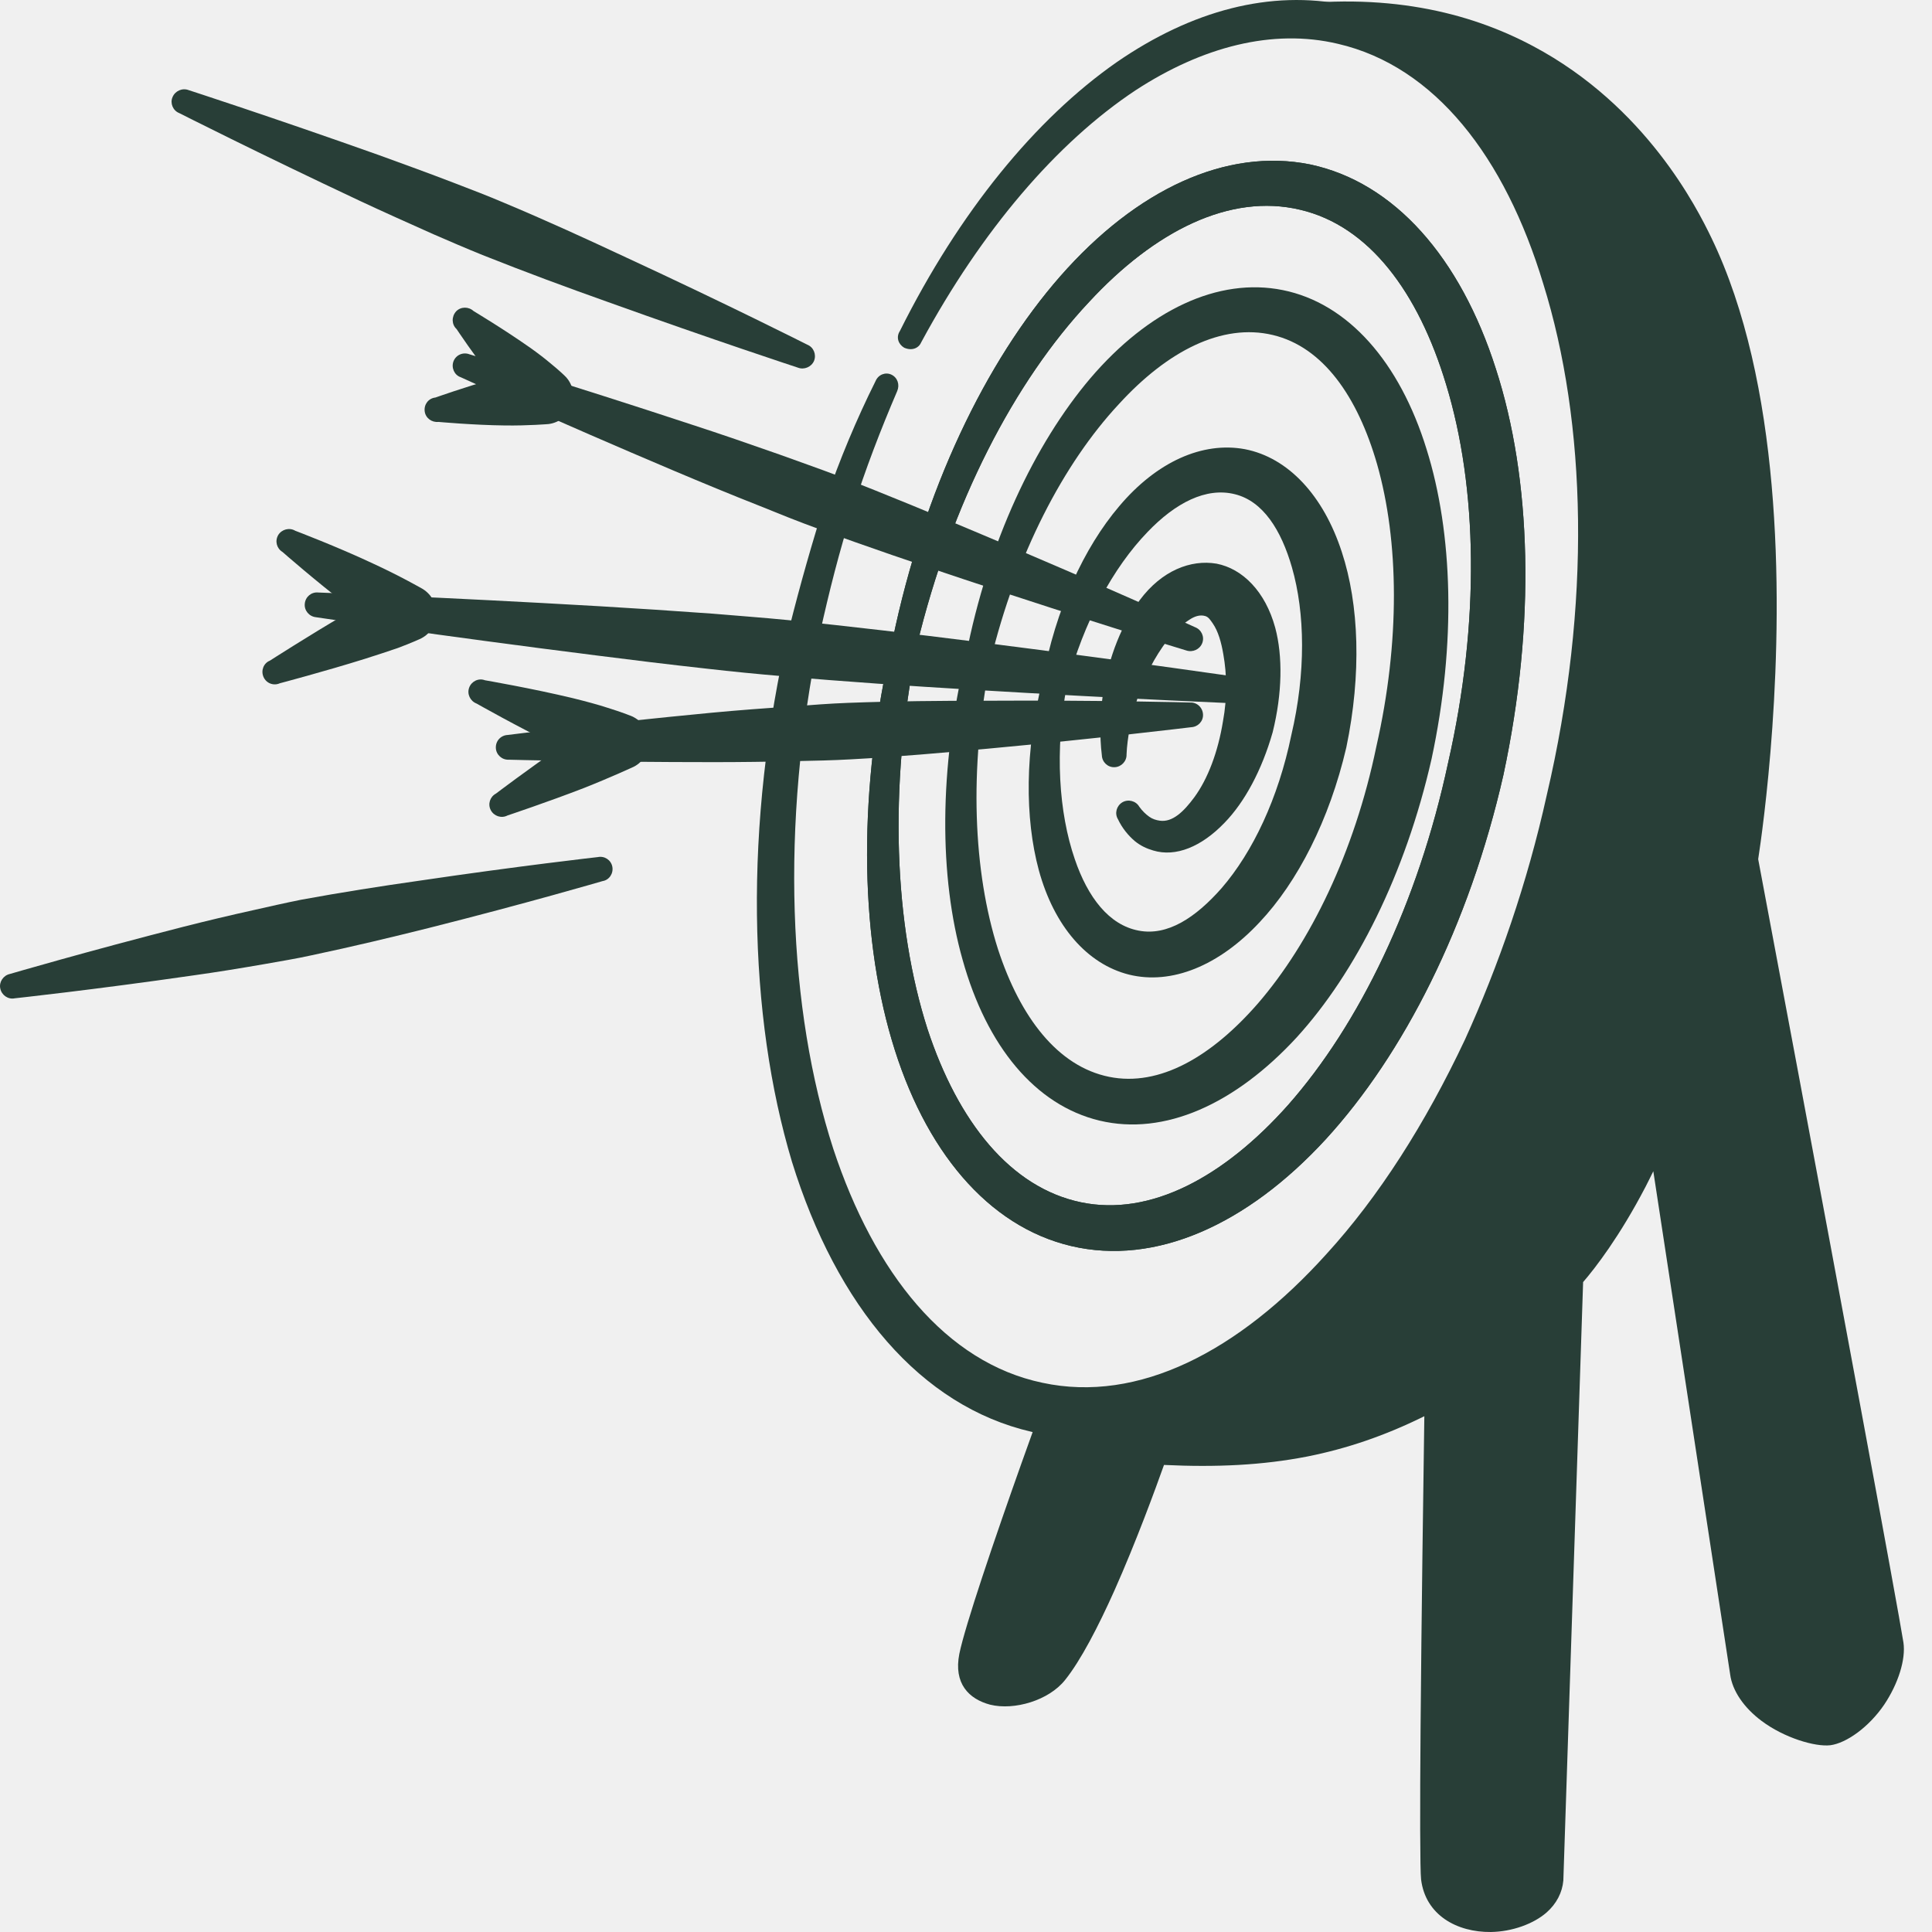
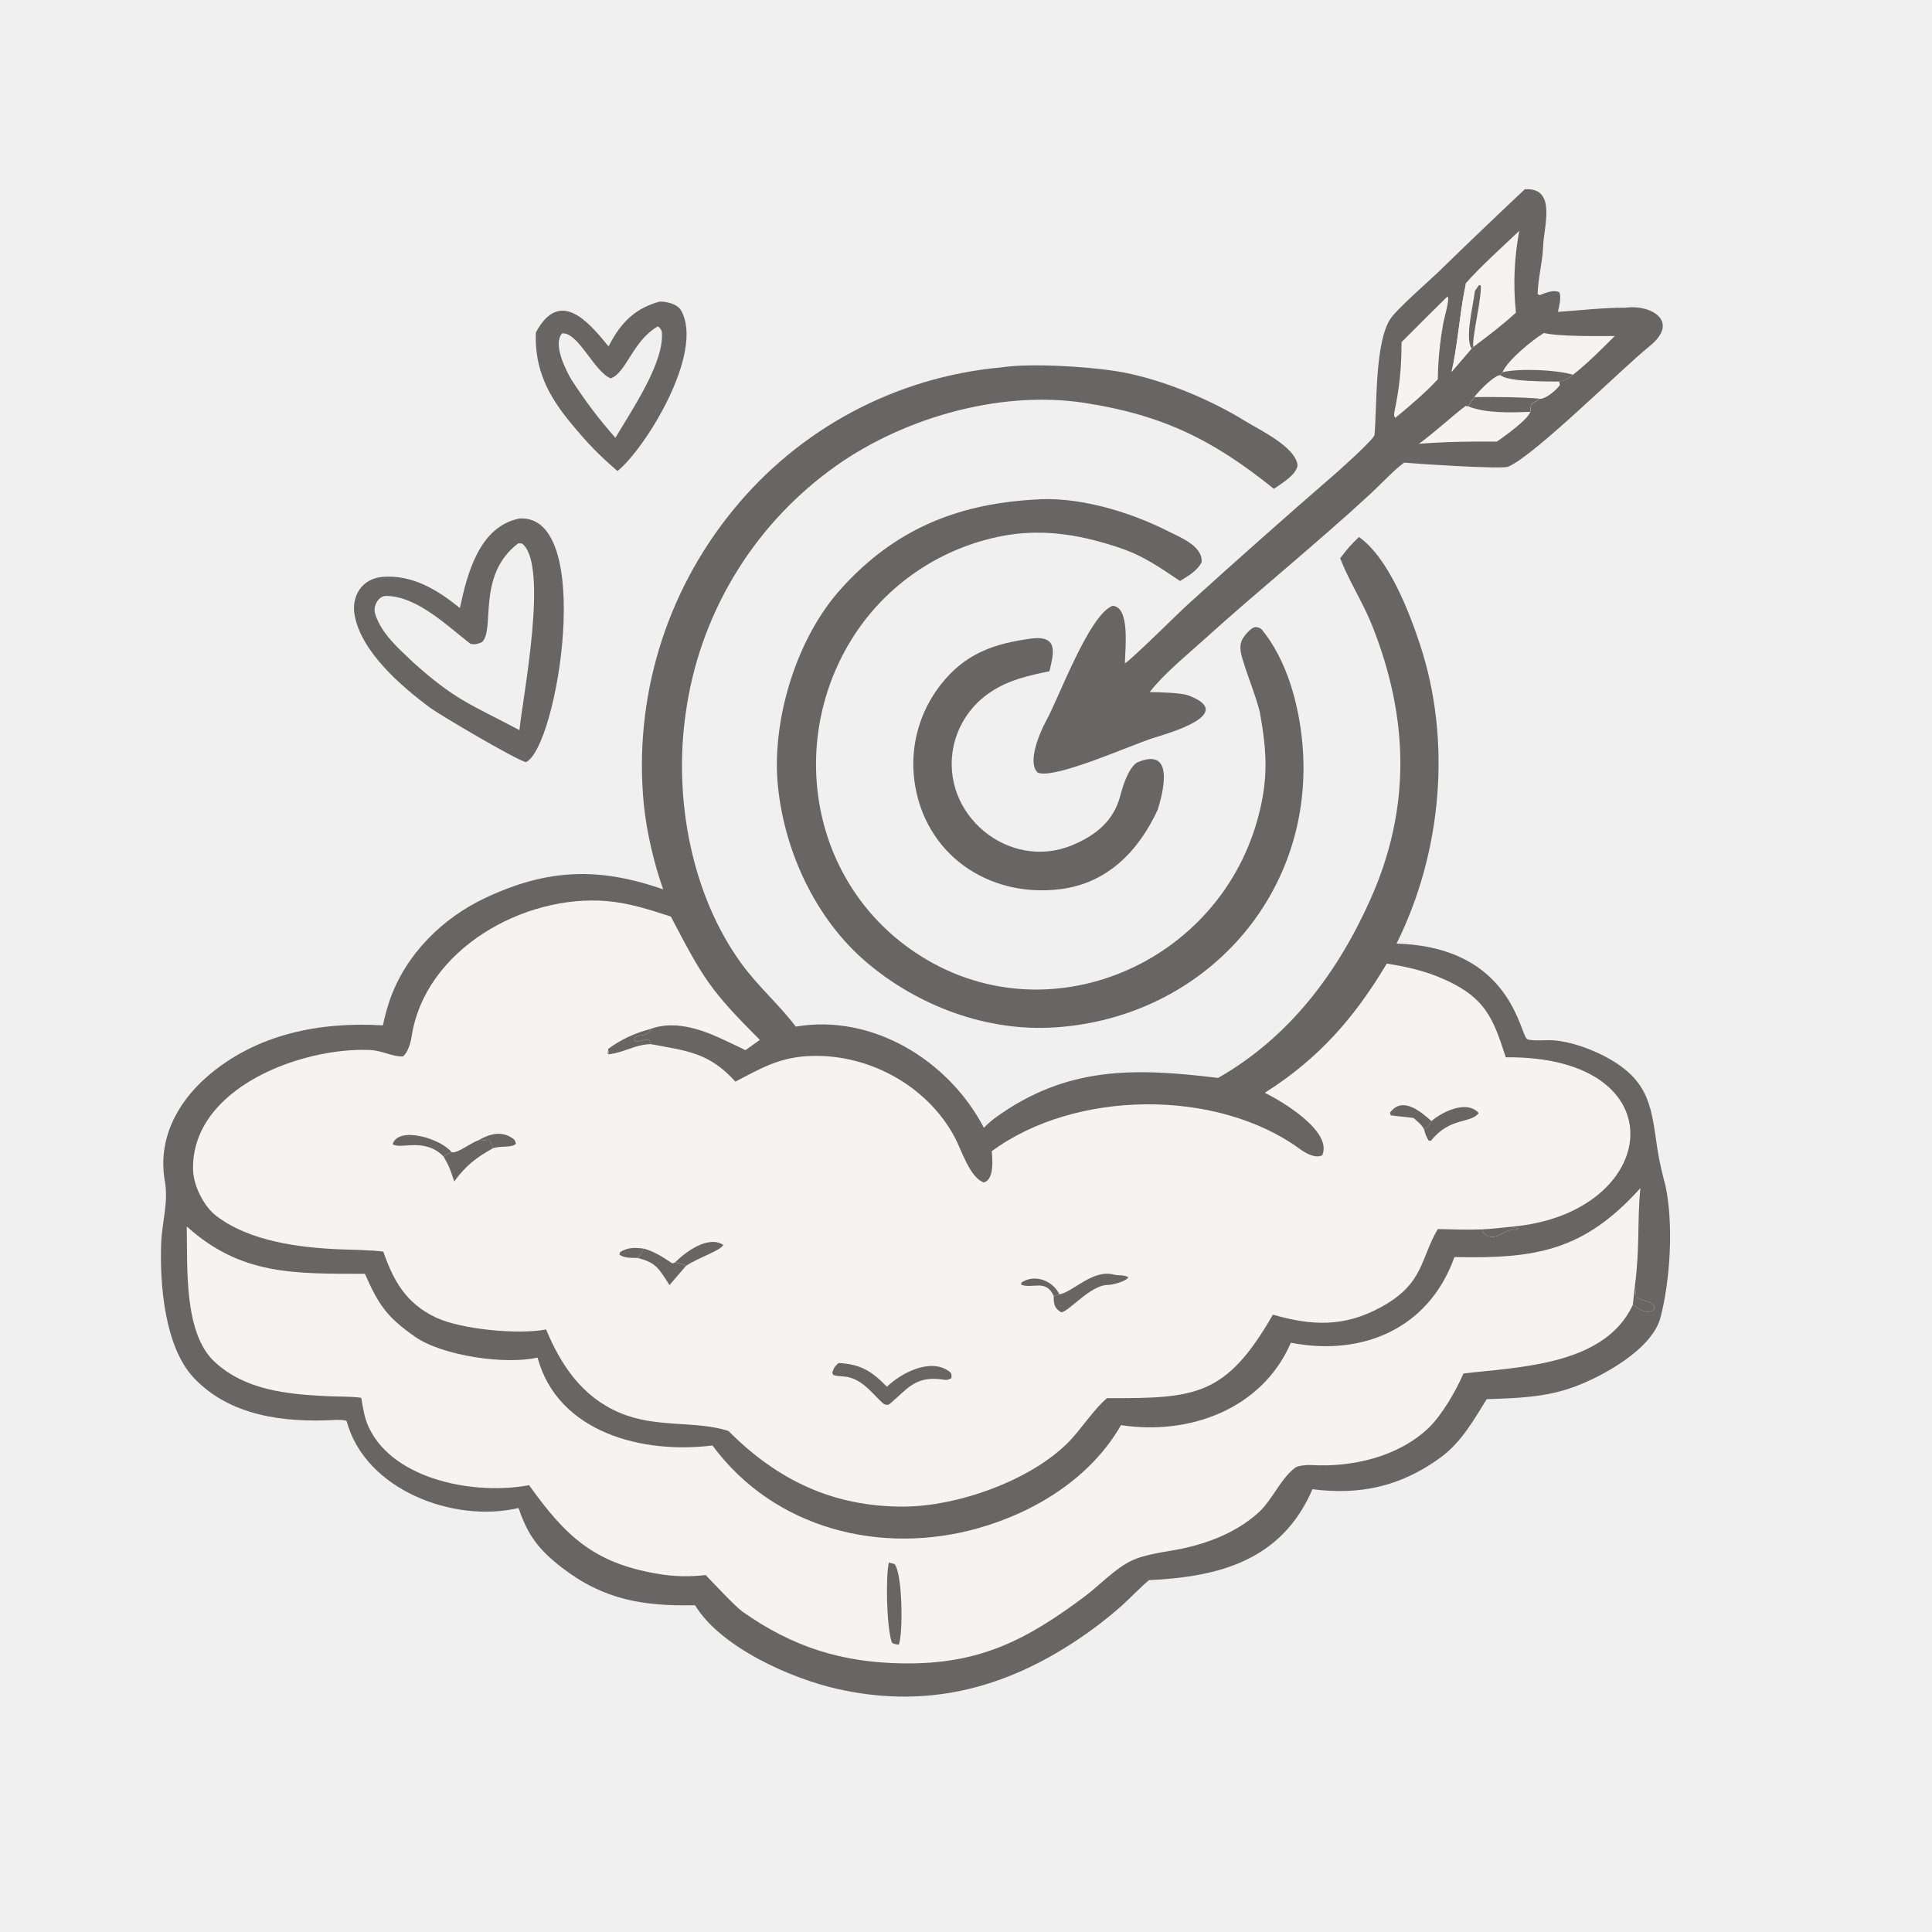
- <svg xmlns="http://www.w3.org/2000/svg" width="60" height="60" viewBox="0 0 60 60" fill="none">
-   <g clip-path="url(#clip0_786_4165)">
-     <path fill-rule="evenodd" clip-rule="evenodd" d="M34.986 23.429C34.994 23.64 34.824 23.818 34.617 23.826C34.402 23.836 34.227 23.668 34.219 23.457C34.182 23.159 34.169 22.845 34.172 22.517C34.178 22.213 34.206 21.9 34.249 21.58C34.425 20.381 34.865 19.348 35.4 18.632C36.082 17.718 36.981 17.37 37.781 17.505C38.589 17.662 39.296 18.368 39.603 19.494C39.84 20.378 39.823 21.537 39.523 22.744C39.189 23.915 38.654 24.912 38.025 25.556C37.313 26.296 36.514 26.625 35.814 26.413C35.608 26.353 35.415 26.263 35.241 26.12C35.04 25.947 34.855 25.727 34.719 25.442C34.609 25.259 34.674 25.026 34.856 24.916C35.037 24.81 35.277 24.872 35.381 25.053C35.475 25.184 35.577 25.282 35.689 25.363C35.79 25.436 35.905 25.471 36.018 25.487C36.41 25.543 36.758 25.211 37.09 24.761C37.511 24.187 37.826 23.354 37.98 22.404C38.12 21.649 38.1 20.932 37.993 20.329C37.928 19.941 37.831 19.605 37.665 19.363C37.592 19.26 37.532 19.157 37.422 19.13C37.267 19.086 37.098 19.138 36.937 19.247C36.705 19.396 36.473 19.608 36.255 19.882C35.869 20.389 35.512 21.043 35.288 21.81C35.202 22.078 35.136 22.344 35.084 22.608C35.036 22.89 34.996 23.163 34.986 23.429Z" fill="#283E37" />
-     <path fill-rule="evenodd" clip-rule="evenodd" d="M32.376 21.13C32.782 18.91 33.668 17.005 34.755 15.725C35.922 14.339 37.346 13.706 38.662 13.95C40.002 14.21 41.098 15.382 41.67 17.14C42.211 18.78 42.285 20.937 41.811 23.213C41.286 25.465 40.296 27.393 39.117 28.642C37.859 29.99 36.385 30.595 35.06 30.267C33.763 29.94 32.737 28.766 32.261 27.023C31.826 25.412 31.824 23.312 32.376 21.13ZM33.13 21.296C32.754 23.319 32.881 25.236 33.38 26.686C33.783 27.868 34.44 28.727 35.361 28.901C36.255 29.075 37.129 28.501 37.939 27.581C38.907 26.461 39.699 24.788 40.102 22.835C40.559 20.895 40.53 19.041 40.123 17.623C39.788 16.456 39.223 15.565 38.353 15.349C37.457 15.122 36.501 15.619 35.638 16.522C34.577 17.621 33.655 19.301 33.13 21.296Z" fill="#283E37" />
-     <path fill-rule="evenodd" clip-rule="evenodd" d="M29.996 20.375C30.688 16.828 32.133 13.79 33.858 11.752C35.671 9.628 37.833 8.604 39.838 9.009C41.866 9.418 43.467 11.244 44.304 13.953C45.119 16.552 45.23 19.971 44.459 23.567C43.646 27.146 42.106 30.2 40.273 32.214C38.355 34.296 36.156 35.283 34.145 34.801C32.155 34.323 30.645 32.498 29.895 29.809C29.165 27.238 29.154 23.88 29.996 20.375ZM30.756 20.543C30.085 23.894 30.226 27.071 30.993 29.477C31.686 31.6 32.853 33.12 34.445 33.442C36.014 33.76 37.636 32.808 39.072 31.156C40.693 29.276 42.064 26.471 42.743 23.189C43.487 19.921 43.447 16.804 42.767 14.417C42.161 12.313 41.088 10.776 39.53 10.404C37.951 10.027 36.254 10.904 34.754 12.543C33.024 14.398 31.558 17.22 30.756 20.543Z" fill="#283E37" />
-     <path fill-rule="evenodd" clip-rule="evenodd" d="M27.719 19.877C28.685 15.222 30.604 11.231 32.929 8.578C35.293 5.884 38.083 4.583 40.683 5.106C43.307 5.66 45.353 8.004 46.454 11.45C47.562 14.861 47.699 19.356 46.69 24.065C45.623 28.761 43.583 32.75 41.171 35.383C38.721 38.046 35.879 39.311 33.268 38.697C30.686 38.089 28.704 35.734 27.693 32.295C26.698 28.922 26.638 24.494 27.719 19.877ZM28.475 20.044C27.583 24.501 27.775 28.744 28.805 31.96C29.755 34.844 31.381 36.88 33.568 37.338C35.727 37.789 38.013 36.553 40.002 34.318C42.2 31.827 44.036 28.07 44.973 23.686C45.971 19.303 45.885 15.134 44.911 11.942C44.048 9.078 42.52 7.013 40.373 6.513C38.198 5.996 35.864 7.17 33.82 9.38C31.505 11.846 29.545 15.613 28.475 20.044Z" fill="#283E37" />
-     <path fill-rule="evenodd" clip-rule="evenodd" d="M27.719 19.877C28.685 15.222 30.604 11.231 32.929 8.578C35.293 5.884 38.083 4.583 40.683 5.106C43.307 5.66 45.353 8.004 46.454 11.45C47.562 14.861 47.699 19.356 46.69 24.065C45.623 28.761 43.583 32.75 41.171 35.383C38.721 38.046 35.879 39.311 33.268 38.697C30.686 38.089 28.704 35.734 27.693 32.295C26.698 28.922 26.638 24.494 27.719 19.877ZM28.475 20.044C27.583 24.501 27.775 28.744 28.805 31.96C29.755 34.844 31.381 36.88 33.568 37.338C35.727 37.789 38.013 36.553 40.002 34.318C42.2 31.827 44.036 28.07 44.973 23.686C45.971 19.303 45.885 15.134 44.911 11.942C44.048 9.078 42.52 7.013 40.373 6.513C38.198 5.996 35.864 7.17 33.82 9.38C31.505 11.846 29.545 15.613 28.475 20.044Z" fill="#283E37" />
-     <path fill-rule="evenodd" clip-rule="evenodd" d="M28.61 10.629C28.524 10.829 28.304 10.898 28.079 10.798C27.897 10.691 27.822 10.472 27.946 10.281C29.79 6.585 32.155 3.693 34.682 1.93C37.01 0.325 39.457 -0.329 41.816 0.158C45.234 0.879 47.889 3.937 49.335 8.377C50.809 12.873 51.06 18.814 49.722 25.061C49.089 27.932 48.206 30.629 47.062 33.017C45.783 35.83 44.183 38.235 42.454 40.106C39.221 43.58 35.482 45.244 32.035 44.466C28.593 43.673 25.987 40.575 24.595 36.08C23.245 31.578 23.073 25.653 24.514 19.497C24.854 18.142 25.223 16.845 25.624 15.588C26.081 14.259 26.604 13.012 27.193 11.831C27.279 11.631 27.503 11.546 27.688 11.637C27.874 11.728 27.949 11.947 27.863 12.147C27.356 13.329 26.877 14.569 26.469 15.858C26.071 17.099 25.749 18.373 25.455 19.704C24.22 25.671 24.485 31.364 25.877 35.673C27.158 39.555 29.385 42.317 32.372 42.943C35.355 43.585 38.467 41.967 41.188 38.952C42.813 37.175 44.26 34.905 45.496 32.285C46.537 29.992 47.431 27.431 48.037 24.689C49.425 18.773 49.274 13.123 47.925 8.805C46.736 4.877 44.563 2.059 41.551 1.361C39.519 0.879 37.336 1.456 35.272 2.8C32.816 4.427 30.486 7.159 28.61 10.629Z" fill="#283E37" />
-     <path fill-rule="evenodd" clip-rule="evenodd" d="M5.566 3.512C5.37 3.435 5.277 3.205 5.357 3.019C5.438 2.821 5.663 2.723 5.859 2.799C5.859 2.799 8.467 3.644 11.768 4.817C12.523 5.091 13.308 5.376 14.107 5.683C14.62 5.88 15.14 6.078 15.652 6.297C16.962 6.845 18.252 7.437 19.446 7.996C22.622 9.466 25.07 10.704 25.07 10.704C25.267 10.781 25.361 11.011 25.28 11.209C25.199 11.395 24.974 11.494 24.778 11.417C24.778 11.417 22.172 10.562 18.876 9.378C17.638 8.939 16.305 8.446 14.985 7.92C14.469 7.711 13.96 7.492 13.457 7.273C12.673 6.922 11.909 6.582 11.184 6.242C8.011 4.751 5.566 3.512 5.566 3.512Z" fill="#283E37" />
-     <path fill-rule="evenodd" clip-rule="evenodd" d="M0.459 31.003C0.251 31.047 0.049 30.905 0.008 30.696C-0.034 30.499 0.101 30.291 0.309 30.247C0.309 30.247 2.666 29.556 5.711 28.778C6.406 28.602 7.136 28.427 7.884 28.262C8.365 28.153 8.851 28.043 9.341 27.944C10.593 27.714 11.85 27.517 13.016 27.352C16.124 26.892 18.563 26.618 18.563 26.618C18.772 26.574 18.975 26.706 19.016 26.914C19.057 27.122 18.922 27.331 18.714 27.363C18.714 27.363 16.355 28.054 13.309 28.821C12.165 29.107 10.93 29.403 9.683 29.666C9.195 29.775 8.704 29.852 8.218 29.94C7.463 30.071 6.721 30.192 6.011 30.291C2.9 30.74 0.459 31.003 0.459 31.003Z" fill="#283E37" />
-     <path fill-rule="evenodd" clip-rule="evenodd" d="M15.801 23.593C15.59 23.604 15.409 23.439 15.399 23.231C15.389 23.011 15.552 22.836 15.765 22.825C15.765 22.825 18.542 22.474 22.104 22.134C22.919 22.058 23.773 21.992 24.643 21.937C25.204 21.893 25.77 21.849 26.338 21.828C27.789 21.773 29.239 21.762 30.583 21.762C34.161 21.74 36.959 21.817 36.959 21.817C37.17 21.806 37.35 21.97 37.361 22.189C37.371 22.398 37.206 22.573 36.995 22.584C36.995 22.584 34.217 22.924 30.654 23.253C29.316 23.373 27.871 23.505 26.422 23.582C25.854 23.615 25.286 23.625 24.724 23.637C23.852 23.658 22.995 23.669 22.178 23.669C18.599 23.669 15.801 23.593 15.801 23.593Z" fill="#283E37" />
-     <path fill-rule="evenodd" clip-rule="evenodd" d="M17.393 23.209C17.354 23.198 17.314 23.176 17.275 23.154C16.096 22.584 14.802 21.85 14.802 21.85C14.602 21.773 14.498 21.554 14.57 21.356C14.641 21.159 14.861 21.049 15.061 21.126C15.061 21.126 16.526 21.378 17.802 21.685C18.2 21.784 18.572 21.883 18.873 21.982C19.295 22.113 19.57 22.223 19.57 22.223C19.896 22.343 20.122 22.639 20.146 22.979C20.171 23.33 19.988 23.659 19.682 23.812C19.682 23.812 18.972 24.141 18.141 24.47C17.037 24.898 15.761 25.325 15.761 25.325C15.573 25.424 15.341 25.347 15.242 25.161C15.143 24.974 15.216 24.744 15.403 24.645C15.403 24.645 16.429 23.867 17.393 23.209Z" fill="#283E37" />
-     <path fill-rule="evenodd" clip-rule="evenodd" d="M9.812 19.168C9.601 19.146 9.445 18.96 9.465 18.752C9.484 18.532 9.672 18.379 9.883 18.401C9.883 18.401 13.73 18.543 18.636 18.828C19.758 18.894 20.934 18.971 22.131 19.058C22.9 19.124 23.68 19.179 24.457 19.256C26.444 19.453 28.424 19.694 30.257 19.924C35.131 20.538 38.94 21.098 38.94 21.098C39.152 21.12 39.307 21.306 39.288 21.514C39.268 21.723 39.081 21.887 38.87 21.865C38.87 21.865 35.022 21.712 30.119 21.416C28.275 21.306 26.284 21.174 24.295 20.999C23.517 20.933 22.74 20.857 21.973 20.769C20.779 20.637 19.609 20.495 18.494 20.352C13.62 19.738 9.812 19.168 9.812 19.168Z" fill="#283E37" />
-     <path fill-rule="evenodd" clip-rule="evenodd" d="M10.974 18.939C10.917 18.895 10.86 18.852 10.802 18.808C9.821 18.062 8.772 17.141 8.772 17.141C8.591 17.031 8.532 16.801 8.641 16.615C8.75 16.439 8.987 16.374 9.169 16.483C9.169 16.483 10.472 16.977 11.588 17.503C12.425 17.887 13.13 18.292 13.13 18.292C13.41 18.468 13.574 18.775 13.553 19.104C13.532 19.433 13.33 19.718 13.031 19.849C13.031 19.849 12.766 19.97 12.359 20.123C12.067 20.222 11.709 20.343 11.325 20.463C10.099 20.847 8.689 21.22 8.689 21.22C8.495 21.307 8.268 21.22 8.183 21.022C8.097 20.825 8.186 20.595 8.38 20.518C8.38 20.518 9.607 19.729 10.718 19.082C10.804 19.027 10.89 18.983 10.974 18.939Z" fill="#283E37" />
-     <path fill-rule="evenodd" clip-rule="evenodd" d="M14.308 11.715C14.11 11.649 14.009 11.419 14.083 11.222C14.158 11.024 14.379 10.926 14.579 11.003C14.579 11.003 17.62 11.913 21.474 13.184C22.355 13.47 23.274 13.787 24.209 14.116C24.81 14.336 25.417 14.544 26.019 14.774C27.556 15.366 29.076 16.002 30.481 16.594C34.22 18.162 37.113 19.478 37.113 19.478C37.312 19.554 37.413 19.774 37.337 19.971C37.262 20.168 37.041 20.267 36.842 20.201C36.842 20.201 33.802 19.28 29.954 17.997C28.508 17.515 26.948 16.989 25.402 16.419C24.797 16.199 24.198 15.958 23.606 15.717C22.686 15.355 21.787 14.982 20.933 14.621C17.198 13.042 14.308 11.715 14.308 11.715Z" fill="#283E37" />
-     <path fill-rule="evenodd" clip-rule="evenodd" d="M15.301 11.776C14.727 11.042 14.179 10.219 14.179 10.219C14.025 10.077 14.018 9.836 14.164 9.671C14.31 9.518 14.553 9.518 14.707 9.66C14.707 9.66 15.658 10.23 16.466 10.8C16.716 10.976 16.94 11.151 17.122 11.305C17.377 11.513 17.533 11.666 17.533 11.666C17.779 11.897 17.869 12.259 17.763 12.576C17.657 12.895 17.376 13.125 17.039 13.169C17.039 13.169 16.405 13.223 15.678 13.213C14.706 13.202 13.617 13.103 13.617 13.103C13.407 13.125 13.215 12.982 13.189 12.774C13.162 12.555 13.311 12.368 13.522 12.346C13.522 12.346 14.418 12.028 15.301 11.776Z" fill="#283E37" />
-     <path fill-rule="evenodd" clip-rule="evenodd" d="M56.619 52.545C56.681 52.501 57.002 52.227 57.156 52.008C57.337 51.745 57.524 51.46 57.495 51.251L53.268 26.814C53.254 26.737 53.254 26.66 53.267 26.583C53.267 26.583 54.286 20.948 53.864 15.159C53.675 12.583 53.205 9.973 52.212 7.835C51.813 6.98 50.395 4.009 47.18 2.233C45.33 1.213 42.889 0.588 39.713 0.961C39.502 0.994 39.309 0.841 39.282 0.632C39.256 0.424 39.404 0.227 39.614 0.205C43.001 -0.267 45.618 0.369 47.612 1.433C51.116 3.296 52.704 6.465 53.149 7.386C54.229 9.623 54.78 12.353 55.02 15.072C55.501 20.498 54.736 25.816 54.602 26.682C54.809 27.778 56.522 36.9 57.775 43.664C58.487 47.502 59.048 50.583 59.113 51.01C59.19 51.536 58.949 52.293 58.515 52.94C58.038 53.641 57.339 54.135 56.843 54.2C56.367 54.255 55.408 53.97 54.707 53.444C54.163 53.038 53.798 52.512 53.731 51.997L51.345 36.374C51.266 36.538 51.187 36.692 51.11 36.845C50.3 38.402 49.535 39.389 49.165 39.816L48.551 58.4C48.519 58.772 48.339 59.123 48.027 59.397C47.623 59.748 46.963 59.989 46.302 60C45.245 60.011 44.268 59.474 44.133 58.367C44.1 58.093 44.097 56.119 44.117 53.674C44.144 50.286 44.205 45.956 44.234 43.982C42.993 44.596 41.812 44.991 40.605 45.232C39.203 45.506 37.765 45.572 36.149 45.495C35.887 46.23 35.287 47.874 34.608 49.398C34.107 50.517 33.562 51.569 33.078 52.172C32.575 52.808 31.5 53.126 30.748 52.94C30.086 52.764 29.611 52.282 29.793 51.361C29.88 50.933 30.155 50.034 30.499 48.993C31.265 46.668 32.37 43.643 32.37 43.643C32.44 43.445 32.659 43.336 32.86 43.412C33.059 43.478 33.164 43.697 33.093 43.895C33.093 43.895 32.05 46.932 31.329 49.256C31.019 50.254 30.768 51.12 30.693 51.536C30.663 51.712 30.677 51.832 30.758 51.92C30.86 52.019 31.028 52.041 31.203 52.041C31.604 52.052 32.074 51.876 32.309 51.569C32.745 51.01 33.218 50.023 33.66 48.982C34.517 46.965 35.235 44.739 35.235 44.739C35.314 44.498 35.542 44.344 35.794 44.355C37.473 44.443 38.941 44.377 40.365 44.07C41.757 43.774 43.103 43.237 44.566 42.382C44.763 42.272 45.004 42.272 45.2 42.382C45.395 42.491 45.515 42.711 45.514 42.93C45.514 42.93 45.516 49.146 45.544 53.674C45.559 56.02 45.575 57.917 45.611 58.18C45.639 58.389 45.84 58.443 46.03 58.476C46.274 58.509 46.542 58.476 46.766 58.389C46.878 58.345 47.113 58.279 47.034 58.224C47.018 58.213 47.019 58.257 47.018 58.279L47.465 39.454C47.471 39.246 47.559 39.038 47.709 38.884C47.709 38.884 48.596 37.952 49.57 36.056C50.02 35.179 50.486 34.093 50.892 32.81C51.015 32.427 51.388 32.175 51.793 32.208C52.197 32.24 52.527 32.547 52.587 32.942C52.587 32.942 53.31 37.645 54.015 42.349C54.693 46.866 55.354 51.394 55.403 51.788C55.408 51.843 55.462 51.876 55.506 51.92C55.609 52.03 55.742 52.139 55.881 52.227C56.147 52.391 56.435 52.545 56.619 52.545Z" fill="#283E37" />
-     <path fill-rule="evenodd" clip-rule="evenodd" d="M32.733 43.772C39.189 44.66 46.329 36.361 48.873 24.838C51.489 12.986 48.26 2.187 41.666 0.729C41.005 0.586 40.338 0.531 39.666 0.586C48.681 -0.576 52.021 6.211 52.683 7.614C56.012 14.631 53.927 26.691 53.927 26.691C53.927 26.691 58.128 49.901 58.306 51.129C58.413 51.885 57.404 53.299 56.751 53.365C56.172 53.431 54.67 52.696 54.569 51.885C54.468 51.085 51.727 33.072 51.727 33.072C50.347 37.402 48.322 39.474 48.322 39.474C48.322 39.474 47.829 57.783 47.786 58.343C47.705 59.362 45.061 59.724 44.874 58.277C44.775 57.487 44.884 42.928 44.884 42.928C41.796 44.704 39.208 45.099 35.765 44.912C35.765 44.912 34.017 50.186 32.696 51.874C32.019 52.729 29.977 52.861 30.245 51.447C30.509 50.054 32.733 43.772 32.733 43.772Z" fill="#283E37" />
-   </g>
-   <defs>
-     <clipPath id="clip0_786_4165">
-       <rect width="59.127" height="60" fill="white" />
-     </clipPath>
-   </defs>
+ <svg xmlns="http://www.w3.org/2000/svg" width="64" height="64" viewBox="0 0 64 64" fill="none">
+   <path d="M33.166 12.171C34.162 12.015 36.255 12.153 37.225 12.339C38.552 12.595 40.087 13.231 41.237 13.941C41.727 14.243 42.938 14.813 42.984 15.427C42.915 15.75 42.476 15.998 42.2 16.194C40.184 14.569 38.513 13.743 35.912 13.344C33.07 12.909 29.759 13.883 27.473 15.594C24.871 17.526 23.156 20.423 22.714 23.633C22.314 26.417 22.887 29.619 24.56 31.919C25.129 32.7 25.81 33.275 26.36 34.008C28.905 33.574 31.431 35.13 32.593 37.36C32.704 37.246 32.828 37.131 32.956 37.038C35.346 35.295 37.635 35.378 40.351 35.708C42.709 34.364 44.313 32.224 45.401 29.783C46.749 26.762 46.669 23.778 45.454 20.722C45.15 19.959 44.697 19.269 44.394 18.494C44.63 18.186 44.732 18.06 45.017 17.789C45.991 18.474 46.674 20.247 47.035 21.337C48.098 24.549 47.763 28.241 46.262 31.259C50.119 31.367 50.343 34.328 50.597 34.426C50.776 34.494 51.212 34.447 51.422 34.46C52.051 34.499 52.797 34.776 53.342 35.093C54.67 35.865 54.706 36.732 54.907 38.085C54.969 38.494 55.07 38.892 55.174 39.292C55.44 40.564 55.332 42.389 55.007 43.64C54.735 44.688 53.108 45.588 52.148 45.941C51.191 46.292 50.267 46.315 49.249 46.349C48.816 47.048 48.403 47.778 47.735 48.271C46.423 49.236 45.061 49.537 43.477 49.332C42.46 51.694 40.388 52.235 38.061 52.345C37.813 52.547 37.41 52.967 37.145 53.204C36.548 53.73 35.907 54.203 35.228 54.617C32.896 56.046 30.46 56.561 27.738 55.948C26.209 55.603 23.878 54.577 23.023 53.175C21.316 53.213 19.998 52.997 18.621 51.935C17.859 51.347 17.488 50.874 17.178 49.955C15.002 50.464 12.094 49.338 11.486 47.086C11.469 47.023 11.134 47.036 11.073 47.039C9.41 47.127 7.608 46.912 6.409 45.631C5.452 44.602 5.286 42.531 5.34 41.166C5.366 40.489 5.587 39.816 5.46 39.128C5.221 37.757 5.849 36.545 6.864 35.662C8.485 34.253 10.599 33.839 12.684 33.967C12.743 33.683 12.819 33.403 12.912 33.128C13.44 31.614 14.658 30.409 16.088 29.739C18.156 28.771 19.843 28.722 21.968 29.46C21.667 28.617 21.417 27.545 21.328 26.656C20.984 23.149 22.041 19.649 24.267 16.918C26.47 14.198 29.681 12.486 33.166 12.171Z" fill="#696565" />
+   <path d="M12.697 41.463C12.315 41.406 11.687 41.404 11.264 41.386C9.928 41.331 8.302 41.127 7.198 40.304C6.764 39.998 6.407 39.28 6.395 38.753C6.332 36.036 9.995 34.685 12.251 34.783C12.674 34.801 13.032 35.02 13.351 34.994C13.504 34.878 13.605 34.539 13.633 34.351C14.069 31.45 17.356 29.614 20.109 29.851C20.824 29.912 21.489 30.123 22.222 30.362C23.313 32.444 23.53 32.805 25.171 34.448L24.695 34.787C24.417 34.652 24.137 34.519 23.855 34.389C23.139 34.063 22.303 33.802 21.532 34.09L21.553 34.168C21.334 34.361 21.113 34.236 21.002 34.421L21.048 34.502C21.279 34.492 21.396 34.391 21.517 34.472L21.562 34.589C22.762 34.815 23.488 34.863 24.36 35.83C25.154 35.42 25.755 35.056 26.684 34.99C28.669 34.849 30.696 35.917 31.634 37.687C31.846 38.086 32.132 39.02 32.593 39.17C32.934 39.07 32.88 38.429 32.852 38.136C35.612 36.099 40.321 36.049 43.08 38.076C43.261 38.209 43.594 38.386 43.801 38.269C44.149 37.483 42.487 36.49 41.898 36.2C43.662 35.086 44.868 33.723 45.939 31.919C46.765 32.054 47.425 32.212 48.173 32.603C49.288 33.187 49.514 33.908 49.881 35.024C55.671 34.969 55.03 40.204 50.068 40.637L50.298 40.703C50.196 40.763 50.217 40.727 50.142 40.732C49.721 40.759 49.512 41.212 49.111 40.814L49.096 40.725C48.617 40.743 48.111 40.724 47.629 40.714C47.036 41.72 47.179 42.52 45.741 43.304C44.527 43.967 43.457 43.921 42.166 43.55C40.606 46.267 39.59 46.324 36.674 46.315C36.223 46.689 35.805 47.367 35.365 47.803C34.094 49.065 31.696 49.903 29.931 49.908C27.599 49.916 25.749 49.03 24.128 47.4C23.006 47.049 21.742 47.316 20.526 46.799C19.291 46.275 18.587 45.234 18.089 44.039C17.195 44.218 15.274 44.041 14.437 43.643C13.445 43.171 13.038 42.434 12.697 41.463Z" fill="#F6F3F1" />
+   <path d="M21.562 34.588C21.008 34.605 20.692 34.867 20.144 34.927L20.109 34.774L20.172 34.925L20.144 34.748C20.583 34.426 21.011 34.233 21.533 34.09L21.554 34.168C21.335 34.361 21.113 34.235 21.002 34.421L21.049 34.502C21.279 34.491 21.396 34.39 21.517 34.472L21.562 34.588Z" fill="#696565" />
+   <path d="M49.096 40.724C49.402 40.711 49.76 40.667 50.069 40.637L50.298 40.702C50.196 40.762 50.217 40.727 50.142 40.731C49.721 40.758 49.512 41.212 49.111 40.813L49.096 40.724Z" fill="#696565" />
+   <path d="M27.78 45.152C28.511 45.189 28.882 45.423 29.38 45.938C29.823 45.507 30.807 44.96 31.443 45.429C31.536 45.497 31.519 45.546 31.519 45.649C31.362 45.749 31.317 45.703 31.092 45.683C30.281 45.614 30.021 46.049 29.48 46.501C29.404 46.564 29.303 46.536 29.24 46.478C28.895 46.161 28.633 45.777 28.163 45.636C27.948 45.571 27.823 45.616 27.602 45.549L27.57 45.469C27.631 45.295 27.643 45.277 27.78 45.152Z" fill="#696565" />
+   <path d="M35.094 42.878C35.554 42.796 36.201 42.031 36.908 42.225C37.04 42.261 37.251 42.222 37.38 42.315C37.272 42.468 36.817 42.567 36.702 42.566C36.135 42.561 35.437 43.421 35.162 43.473C34.926 43.353 34.9 43.182 34.905 42.928L35.094 42.878Z" fill="#696565" />
+   <path d="M15.831 37.781L15.869 37.782C16.012 37.783 16.051 37.782 16.189 37.752C16.272 37.842 16.286 37.919 16.328 38.038C15.777 38.346 15.429 38.612 15.047 39.137C14.932 38.792 14.884 38.629 14.692 38.31L14.955 38.163C15.112 38.243 15.594 37.858 15.831 37.781Z" fill="#696565" />
+   <path d="M47.419 37.137C47.777 36.83 48.585 36.426 48.985 36.871C48.721 37.23 48.023 36.998 47.403 37.79L47.325 37.783C47.234 37.627 47.223 37.588 47.175 37.413C47.321 37.314 47.333 37.291 47.419 37.137Z" fill="#696565" />
+   <path d="M21.329 41.363C21.69 41.461 21.952 41.642 22.276 41.853C22.304 41.843 22.331 41.834 22.358 41.824C22.5 41.85 22.607 41.854 22.72 41.939L22.18 42.569C21.819 42.026 21.748 41.826 21.117 41.671C21.25 41.57 21.225 41.497 21.329 41.363Z" fill="#696565" />
+   <path d="M14.692 38.309C14.055 37.662 13.274 38.092 13.009 37.902C13.189 37.3 14.573 37.701 14.955 38.162L14.692 38.309Z" fill="#696565" />
+   <path d="M22.358 41.823C22.699 41.481 23.448 40.913 23.96 41.237C23.871 41.436 23.108 41.664 22.72 41.939C22.607 41.853 22.5 41.849 22.358 41.823Z" fill="#696565" />
+   <path d="M46.825 37.034C46.573 36.999 46.329 36.985 46.069 36.945L46.045 36.857C46.459 36.298 47.064 36.824 47.42 37.138C47.333 37.292 47.321 37.315 47.175 37.413C47.097 37.255 46.959 37.154 46.825 37.034Z" fill="#696565" />
+   <path d="M15.831 37.781C16.23 37.554 16.653 37.431 17.044 37.758L17.093 37.885C16.956 38.035 16.614 37.943 16.328 38.038C16.286 37.919 16.272 37.842 16.189 37.752C16.051 37.782 16.012 37.783 15.869 37.782L15.831 37.781Z" fill="#696565" />
+   <path d="M34.905 42.928C34.647 42.365 34.231 42.699 33.831 42.561L33.831 42.491C34.247 42.196 34.864 42.399 35.094 42.878L34.905 42.928Z" fill="#696565" />
+   <path d="M21.116 41.671C20.886 41.663 20.697 41.684 20.519 41.563L20.542 41.476C20.816 41.313 21.02 41.326 21.329 41.363C21.225 41.498 21.25 41.57 21.116 41.671Z" fill="#696565" />
+   <path d="M54.338 39.361C54.232 40.473 54.327 41.29 54.159 42.591L54.2 42.954C54.445 43.147 54.618 43.043 54.794 43.261L54.799 43.378C54.558 43.565 54.318 43.366 54.088 43.23C53.155 45.227 50.352 45.28 48.48 45.498C48.227 46.081 47.761 46.887 47.316 47.309C46.315 48.261 44.776 48.615 43.428 48.531C43.305 48.524 43.005 48.546 42.91 48.616C42.425 48.974 42.15 49.686 41.693 50.102C40.909 50.817 39.843 51.195 38.812 51.365C38.414 51.43 37.844 51.528 37.501 51.691C36.929 51.961 36.438 52.507 35.917 52.896C33.959 54.361 32.415 55.132 29.934 55.102C27.915 55.078 26.27 54.572 24.598 53.389C24.35 53.214 23.613 52.42 23.375 52.175C22.843 52.24 22.303 52.226 21.774 52.132C19.66 51.776 18.721 50.868 17.526 49.198C15.768 49.533 13.049 49.046 12.218 47.285C12.07 46.97 12.027 46.645 11.966 46.303C11.649 46.255 11.153 46.267 10.802 46.249C9.49 46.182 8.121 46.048 7.112 45.115C6.077 44.158 6.216 41.978 6.186 40.627C7.987 42.254 9.757 42.19 12.089 42.198C12.53 43.203 12.805 43.625 13.749 44.282C14.663 44.919 16.754 45.214 17.806 44.971C18.489 47.48 21.323 48.171 23.601 47.883C25.641 50.646 29.181 51.536 32.417 50.62C34.31 50.083 36.141 48.945 37.135 47.209C39.391 47.557 41.811 46.683 42.761 44.48C45.126 44.94 47.334 44.019 48.18 41.642C50.889 41.7 52.467 41.434 54.338 39.361Z" fill="#F6F3F1" />
+   <path d="M54.088 43.23L54.159 42.592L54.2 42.954C54.445 43.147 54.618 43.043 54.794 43.261L54.799 43.379C54.558 43.565 54.318 43.367 54.088 43.23Z" fill="#696565" />
+   <path d="M29.444 51.762L29.629 51.808C29.897 52.104 29.921 54.108 29.774 54.484C29.68 54.464 29.561 54.461 29.539 54.394C29.366 53.868 29.337 52.221 29.444 51.762Z" fill="#696565" />
+   <path d="M50.512 6.268C50.547 6.267 50.583 6.267 50.618 6.268C51.546 6.287 51.142 7.527 51.121 8.127C51.103 8.655 50.951 9.205 50.935 9.742L51.003 9.777L51.029 9.767C51.243 9.69 51.455 9.589 51.659 9.685C51.726 9.866 51.649 10.129 51.61 10.331C52.379 10.279 53.077 10.193 53.862 10.192C54.678 10.079 55.679 10.639 54.632 11.478C53.748 12.187 50.855 15.071 49.967 15.458C49.743 15.555 46.784 15.353 46.514 15.325C46.145 15.599 45.76 16.024 45.416 16.342C43.603 18.019 41.675 19.566 39.845 21.222C39.289 21.726 38.535 22.34 38.086 22.926C38.364 22.928 39.13 22.949 39.361 23.035C41.02 23.654 38.637 24.31 38.194 24.45C37.414 24.701 34.938 25.82 34.379 25.596C34.009 25.273 34.457 24.235 34.65 23.889C35.068 23.137 36.079 20.36 36.855 20.069C37.449 20.103 37.266 21.516 37.264 21.976C37.572 21.766 38.978 20.361 39.365 20.008C40.974 18.549 42.599 17.109 44.24 15.687C44.372 15.572 45.52 14.55 45.533 14.404C45.618 13.433 45.541 11.368 46.053 10.57C46.259 10.248 47.349 9.296 47.645 9.013C48.593 8.09 49.548 7.175 50.512 6.268Z" fill="#696565" />
+   <path d="M48.84 13.155C48.994 12.954 49.46 12.466 49.7 12.428C49.999 12.656 51.244 12.63 51.647 12.639L51.672 12.747C51.567 12.913 51.203 13.216 51.008 13.209C50.901 13.273 50.819 13.325 50.719 13.397C50.705 13.487 50.692 13.55 50.693 13.642C50.637 13.88 49.811 14.479 49.582 14.629C48.686 14.621 47.894 14.633 47.003 14.701C47.537 14.315 48.021 13.851 48.547 13.449L48.631 13.461C48.693 13.36 48.772 13.253 48.84 13.155Z" fill="#F6F3F1" />
+   <path d="M48.84 13.155C48.994 12.954 49.46 12.466 49.7 12.428C49.999 12.656 51.244 12.63 51.647 12.639L51.672 12.747C51.567 12.913 51.203 13.216 51.008 13.209C50.901 13.273 50.82 13.325 50.719 13.397C50.705 13.487 50.692 13.55 50.693 13.642C50.054 13.669 49.235 13.699 48.631 13.461C48.693 13.36 48.772 13.253 48.84 13.155Z" fill="#F6F3F1" />
+   <path d="M48.84 13.155C49.305 13.142 50.531 13.155 51.008 13.208C50.901 13.272 50.82 13.324 50.719 13.397C50.705 13.487 50.692 13.55 50.693 13.642C50.054 13.669 49.235 13.698 48.631 13.46C48.693 13.36 48.772 13.253 48.84 13.155Z" fill="#696565" />
+   <path d="M48.523 9.578C48.531 9.525 48.542 9.462 48.554 9.386C49.006 8.863 49.847 8.105 50.328 7.648C50.162 8.527 50.123 9.425 50.213 10.315L50.217 10.357C49.741 10.791 49.315 11.11 48.803 11.497L48.748 11.547L48.082 12.32C48.257 11.654 48.358 10.384 48.523 9.578Z" fill="#F6F3F1" />
+   <path d="M48.523 9.578C48.624 9.604 48.764 9.653 48.858 9.638C48.804 10.116 48.52 11.194 48.748 11.547L48.082 12.32C48.257 11.655 48.358 10.385 48.523 9.578Z" fill="#F6F3F1" />
+   <path d="M48.858 9.637L48.993 9.443L49.054 9.457C49.081 9.909 48.762 11.147 48.803 11.496L48.748 11.546C48.52 11.193 48.804 10.115 48.858 9.637Z" fill="#696565" />
+   <path d="M51.144 11.031C51.655 11.152 52.916 11.133 53.492 11.131C53.059 11.561 52.589 12.038 52.109 12.413C51.937 12.556 51.873 12.593 51.647 12.638C51.244 12.63 49.999 12.656 49.7 12.427L49.774 12.328C49.952 11.92 50.755 11.267 51.144 11.031Z" fill="#F6F3F1" />
+   <path d="M49.774 12.329C50.346 12.197 51.559 12.248 52.109 12.414C51.937 12.557 51.873 12.594 51.647 12.639C51.244 12.63 49.999 12.657 49.7 12.428L49.774 12.329Z" fill="#696565" />
+   <path d="M47.952 9.818C48.034 9.902 47.841 10.528 47.812 10.698C47.7 11.315 47.639 11.94 47.628 12.567C47.225 13.001 46.682 13.464 46.221 13.843C46.176 13.788 46.174 13.733 46.19 13.657C46.363 12.817 46.427 12.19 46.428 11.333C46.933 10.825 47.441 10.32 47.952 9.818Z" fill="#F6F3F1" />
+   <path d="M34.198 16.554C35.672 16.42 37.403 16.944 38.699 17.599C39.102 17.803 39.838 18.083 39.806 18.618C39.663 18.915 39.366 19.072 39.09 19.246C38.421 18.801 37.911 18.431 37.138 18.165C35.914 17.744 34.674 17.515 33.386 17.723C31.43 18.046 29.68 19.125 28.513 20.727C26.068 24.129 26.679 28.953 30.13 31.421C34.399 34.474 40.279 32.099 41.655 27.151C42.024 25.823 41.972 24.919 41.732 23.582C41.578 22.985 41.346 22.451 41.171 21.866C41.095 21.615 41.03 21.367 41.182 21.131C41.252 21.021 41.428 20.813 41.558 20.778C41.631 20.758 41.758 20.806 41.796 20.85C42.632 21.867 43.023 23.331 43.141 24.602C43.603 29.591 39.913 33.702 34.961 34.033C32.712 34.184 30.432 33.342 28.706 31.878C26.982 30.416 25.932 28.094 25.754 25.864C25.601 23.718 26.409 21.112 27.861 19.503C29.609 17.564 31.645 16.715 34.198 16.554Z" fill="#696565" />
+   <path d="M17.208 17.176C19.721 17.019 18.47 24.76 17.422 25.248C17.046 25.145 14.593 23.697 14.235 23.437C13.296 22.732 11.981 21.613 11.749 20.389C11.627 19.746 11.995 19.16 12.68 19.109C13.669 19.035 14.497 19.543 15.235 20.142C15.477 18.996 15.883 17.438 17.208 17.176ZM17.169 17.997C15.764 19.057 16.422 20.885 15.958 21.277C15.802 21.333 15.748 21.363 15.585 21.328C14.833 20.749 13.822 19.749 12.792 19.741C12.532 19.739 12.348 20.083 12.427 20.336C12.635 20.998 13.212 21.488 13.697 21.951C15.098 23.204 15.563 23.314 17.207 24.186C17.31 23.13 18.191 18.697 17.294 18.005L17.169 17.997Z" fill="#696565" />
+   <path d="M34.213 21.147C35.068 21.062 34.903 21.65 34.764 22.236C34.08 22.378 33.439 22.517 32.844 22.906C32.198 23.322 31.745 23.977 31.585 24.728C31.126 26.981 33.424 28.867 35.516 27.999C36.293 27.676 36.897 27.2 37.117 26.339C37.192 26.044 37.376 25.455 37.661 25.261C38.971 24.692 38.495 26.352 38.354 26.815C37.721 28.191 36.685 29.263 35.115 29.456C32.719 29.75 30.6 28.277 30.287 25.84C30.146 24.714 30.459 23.578 31.159 22.685C31.977 21.632 32.965 21.307 34.213 21.147Z" fill="#696565" />
+   <path d="M21.853 9.99C22.093 9.988 22.442 10.072 22.562 10.285C23.354 11.69 21.353 14.89 20.454 15.604C19.822 15.054 19.481 14.703 18.946 14.058C18.166 13.127 17.705 12.245 17.75 11.016C18.535 9.549 19.478 10.63 20.158 11.476C20.196 11.403 20.235 11.33 20.276 11.259C20.653 10.598 21.116 10.19 21.853 9.99ZM21.793 10.811C20.96 11.286 20.742 12.365 20.229 12.534C19.672 12.303 19.157 10.998 18.621 11.044C18.307 11.394 18.732 12.243 18.932 12.583C19.429 13.338 19.792 13.823 20.386 14.504C20.883 13.65 22.052 11.968 21.919 10.959C21.866 10.878 21.87 10.864 21.793 10.811Z" fill="#696565" />
</svg>
